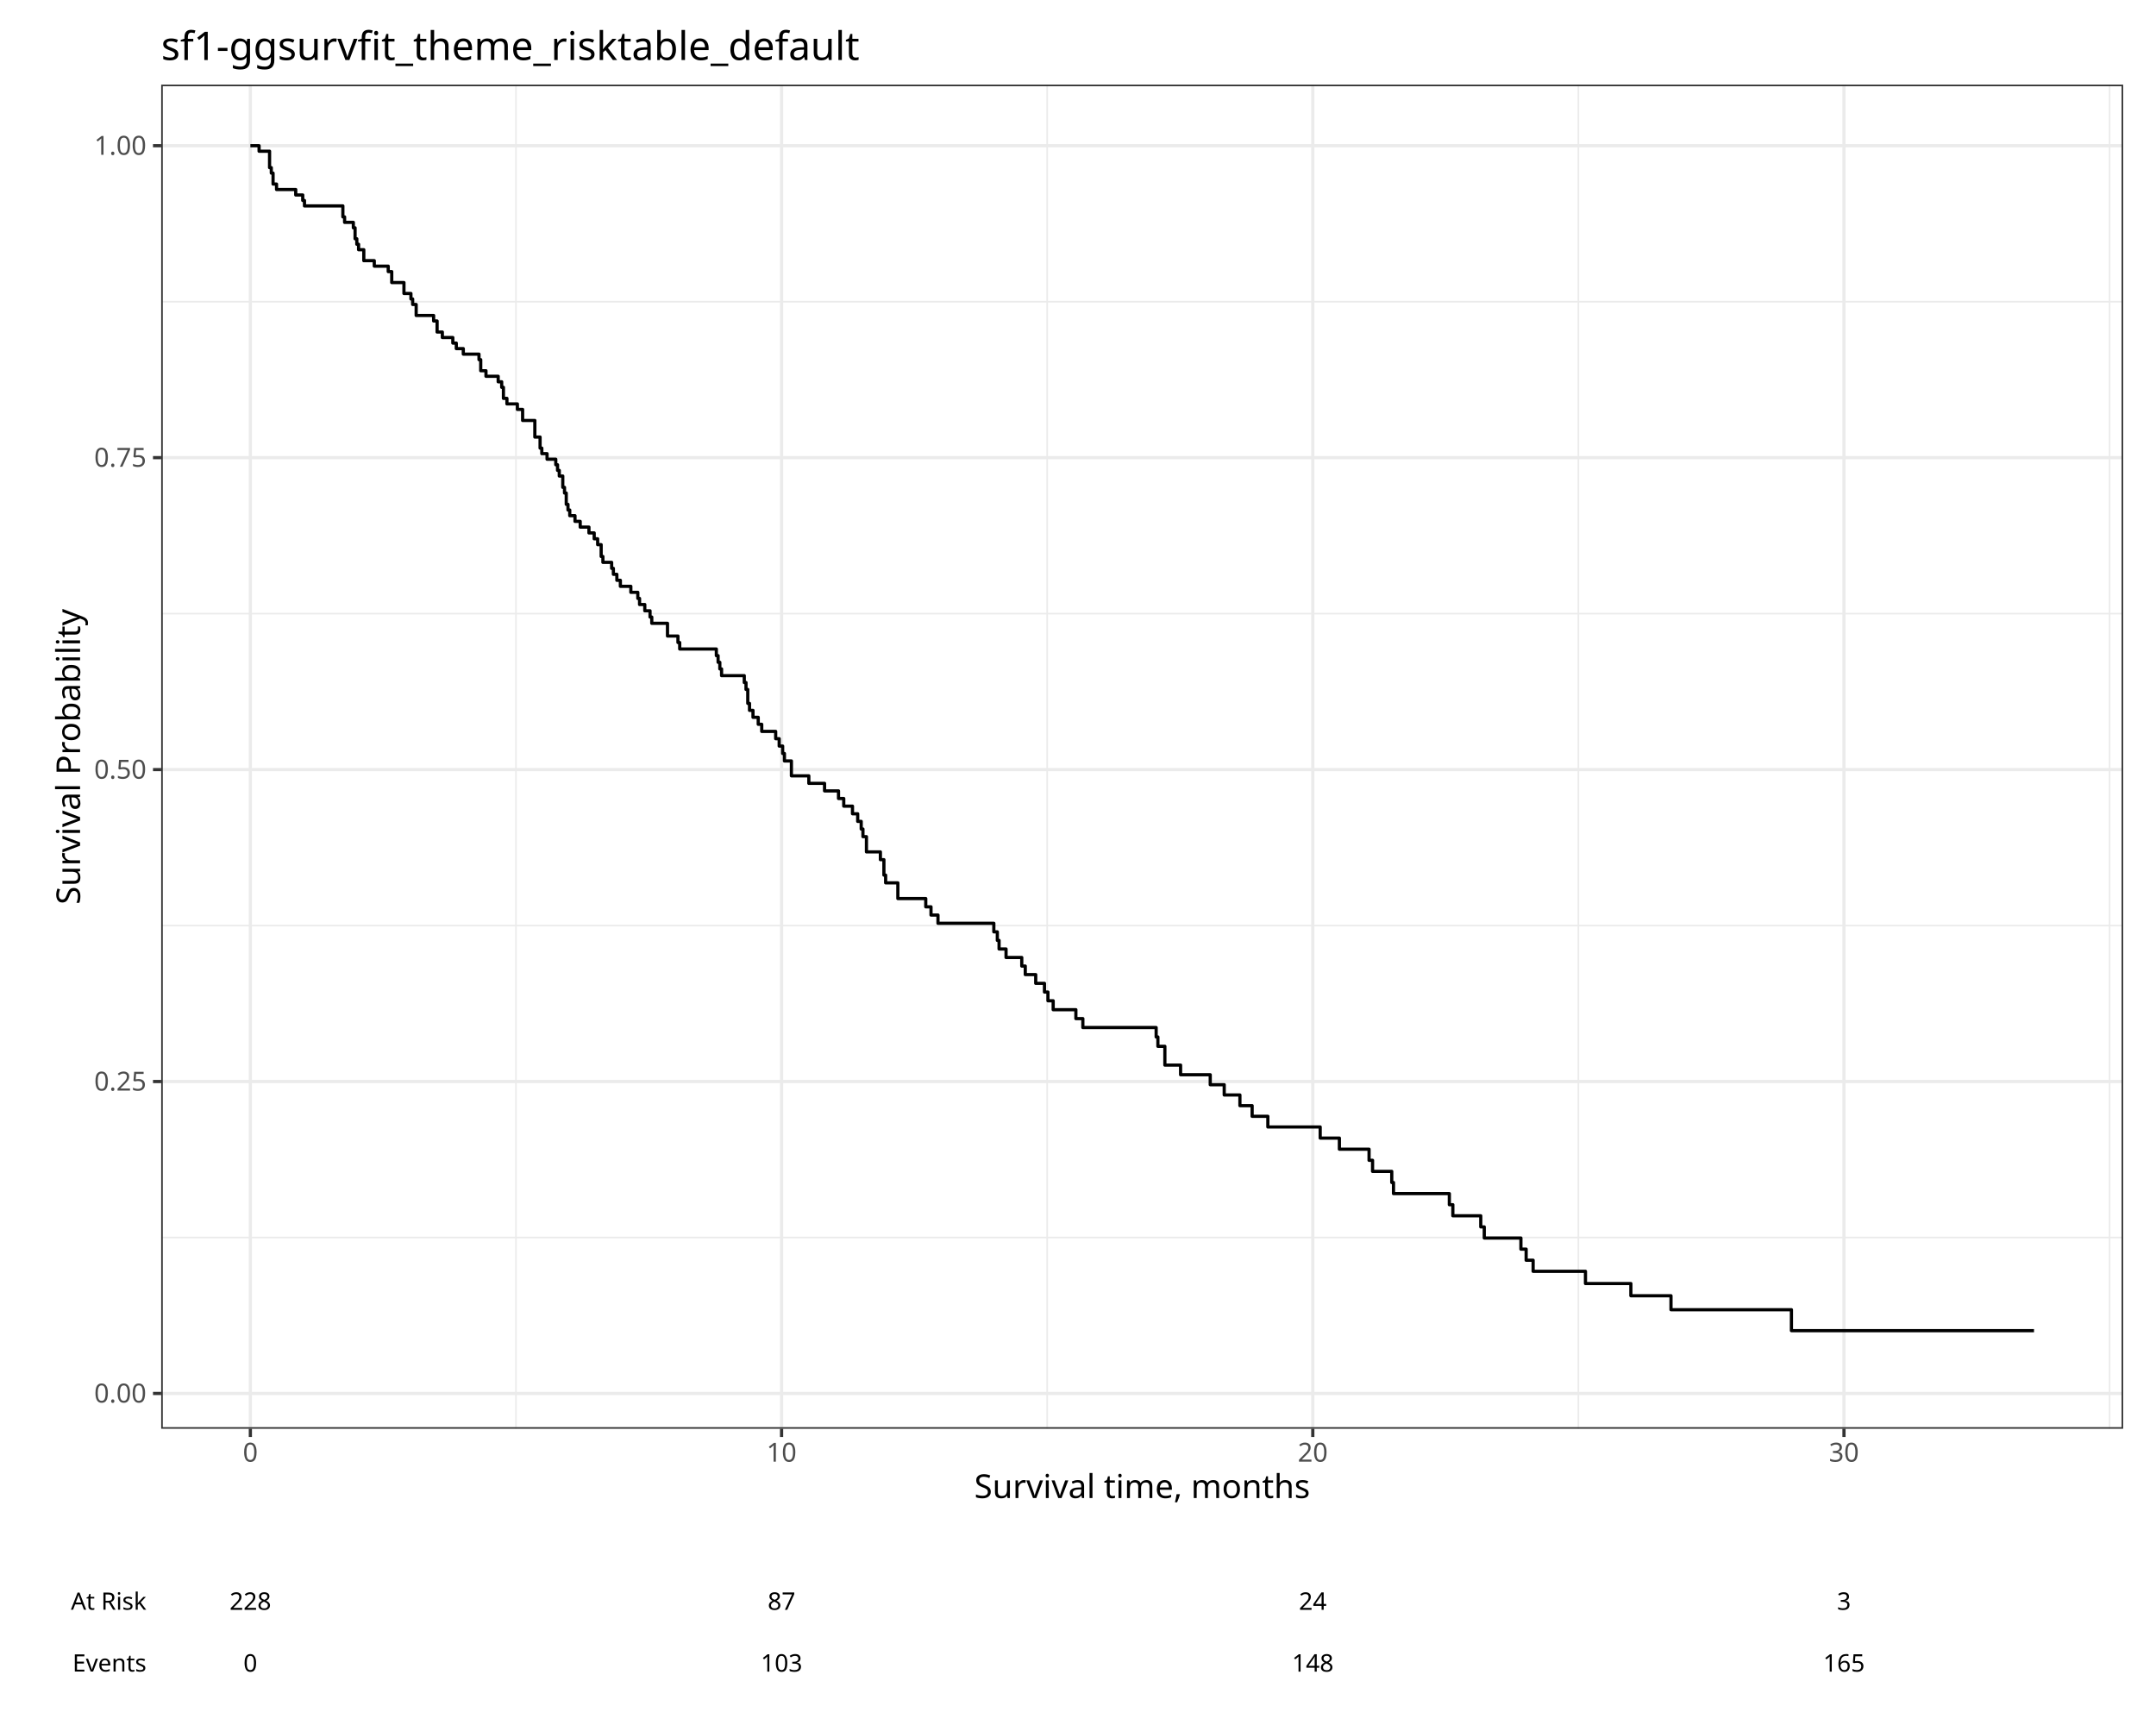
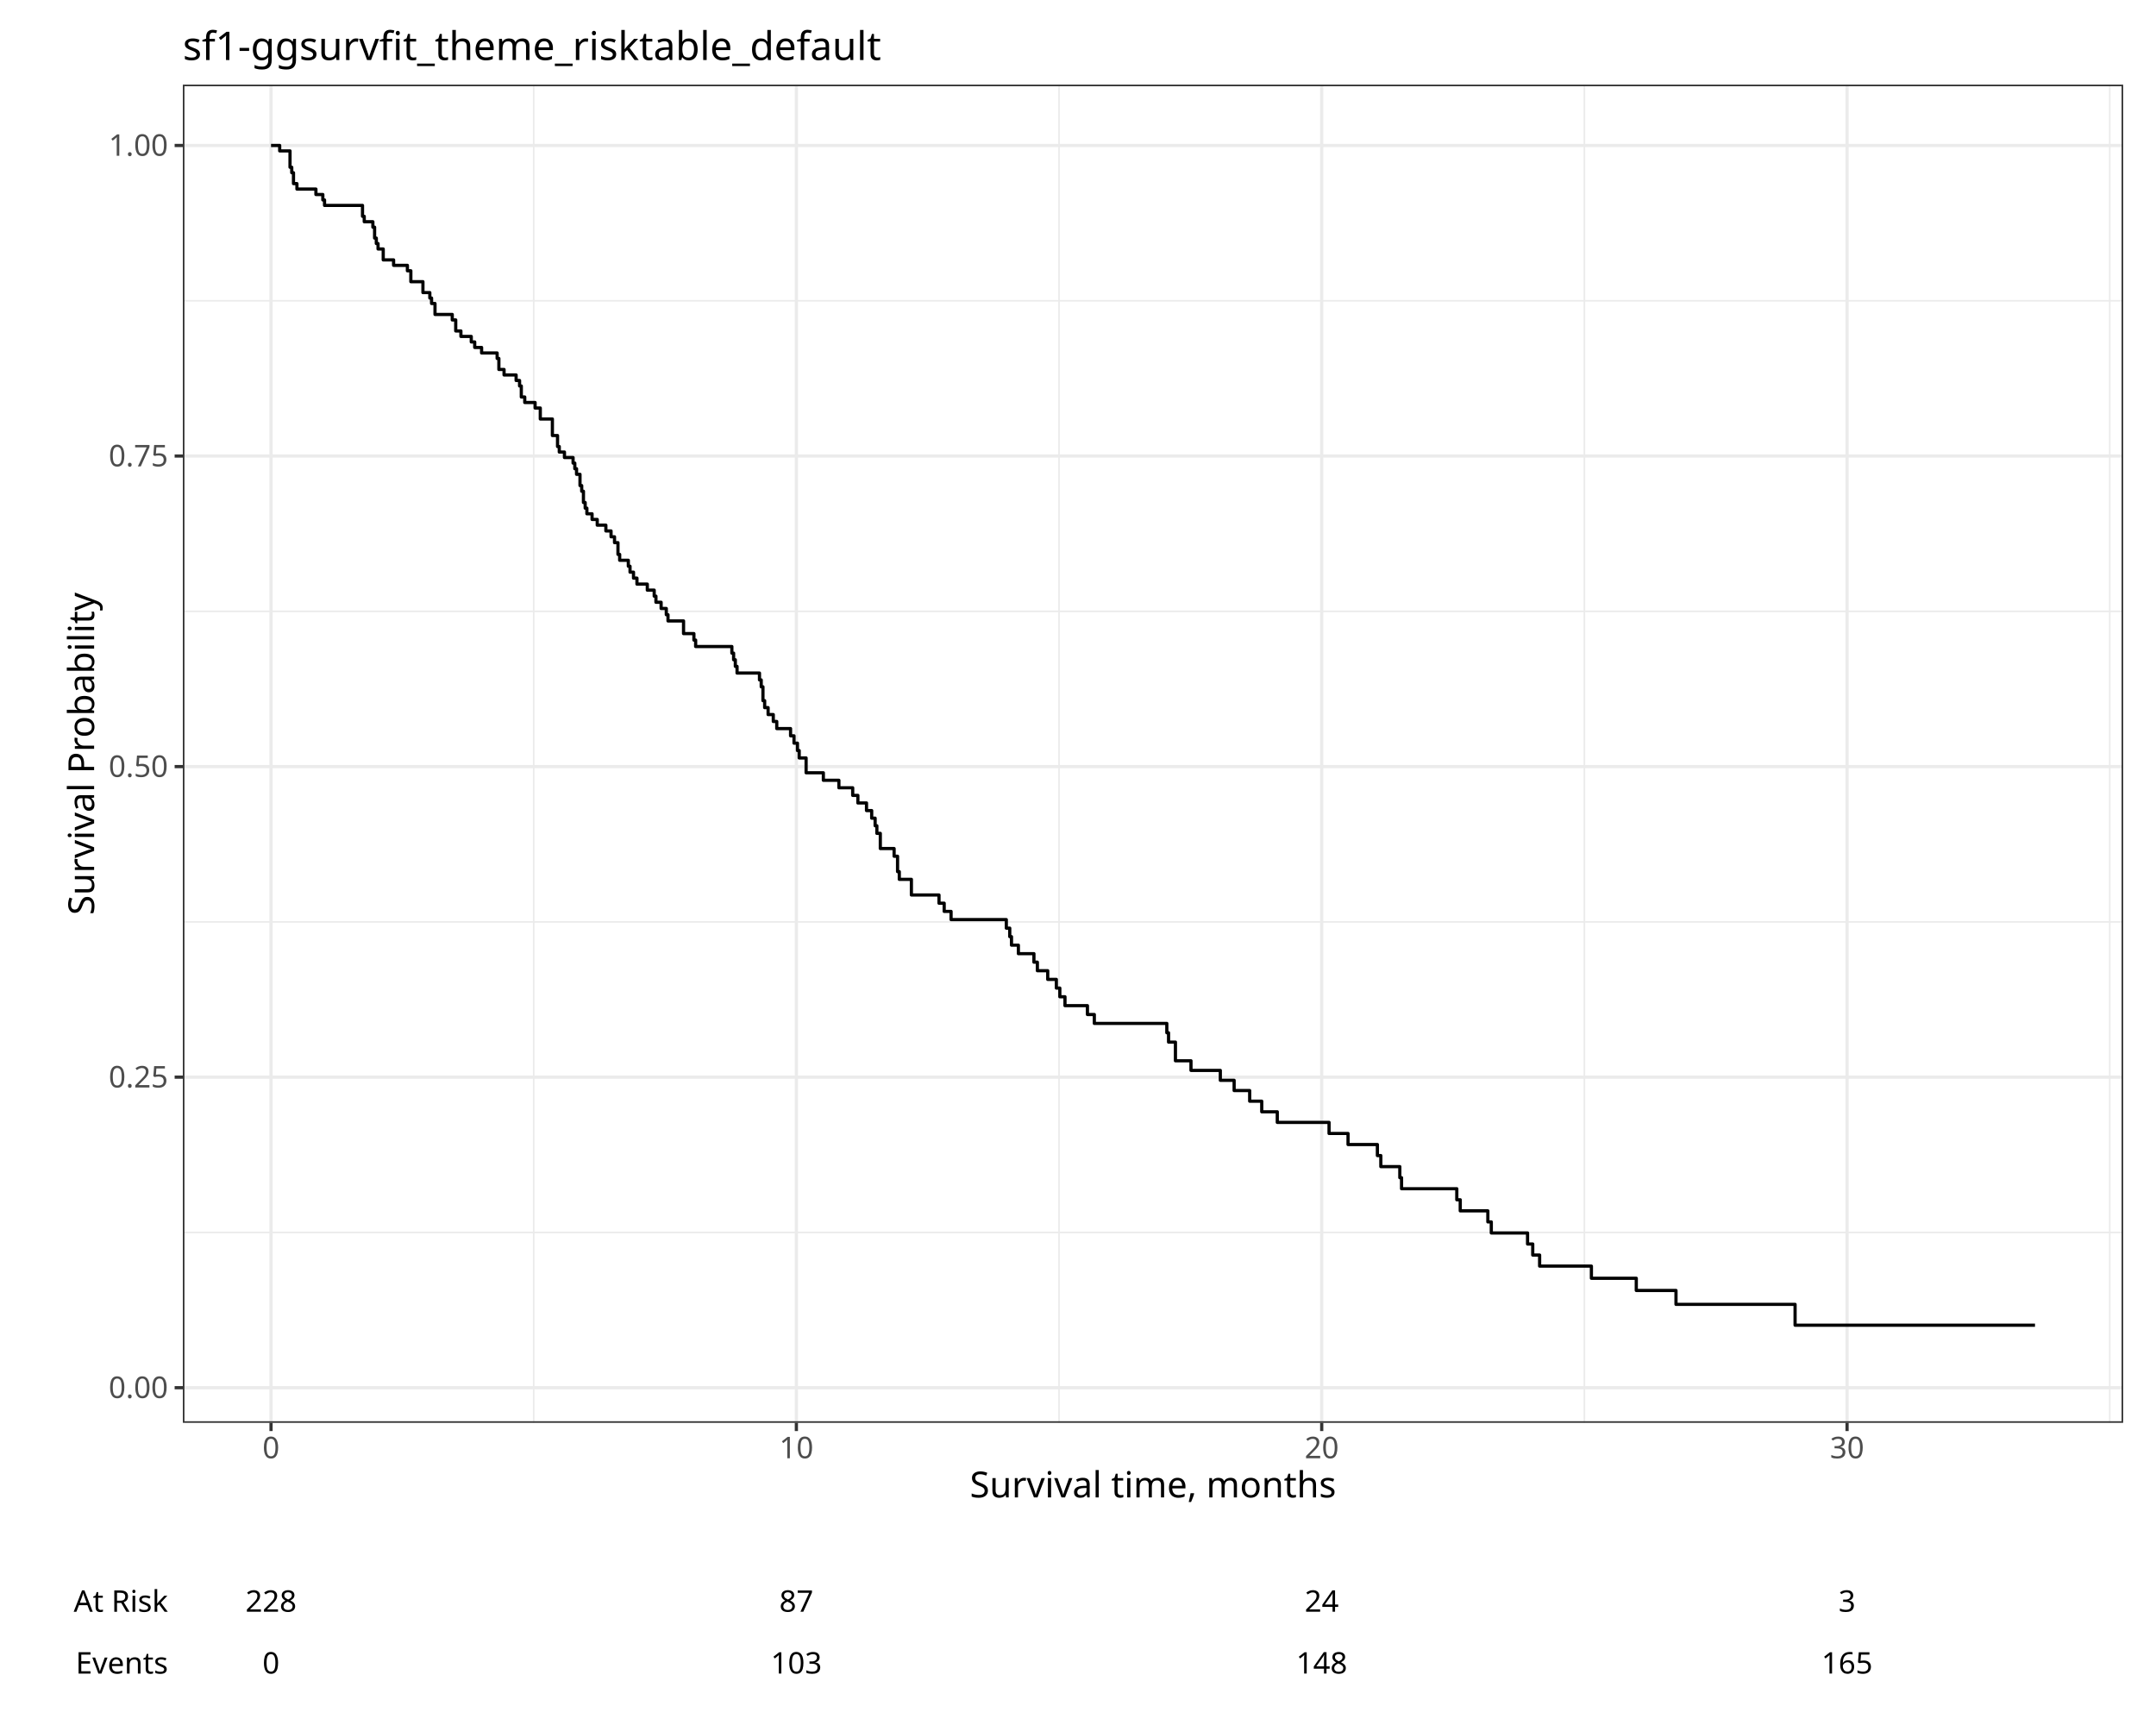
<svg xmlns="http://www.w3.org/2000/svg" class="svglite" data-engine-version="2.0" width="720.00pt" height="576.00pt" viewBox="0 0 720.00 576.00">
  <defs>
    <style type="text/css">
    .svglite line, .svglite polyline, .svglite polygon, .svglite path, .svglite rect, .svglite circle {
      fill: none;
      stroke: #000000;
      stroke-linecap: round;
      stroke-linejoin: round;
      stroke-miterlimit: 10.00;
    }
  </style>
  </defs>
  <rect width="100%" height="100%" style="stroke: none; fill: #FFFFFF;" />
  <defs>
    <clipPath id="cpMC4wMHw3MjAuMDB8MC4wMHw1NzYuMDA=">
      <rect x="0.00" y="0.00" width="720.00" height="576.00" />
    </clipPath>
  </defs>
  <g clip-path="url(#cpMC4wMHw3MjAuMDB8MC4wMHw1NzYuMDA=)">
    <rect x="0.00" y="0.00" width="720.00" height="576.00" style="stroke-width: 1.07; stroke: #FFFFFF; fill: #FFFFFF;" />
  </g>
  <defs>
    <clipPath id="cpNS40OHw3MTQuNTJ8NS40OHw1MDcuOTc=">
      <rect x="5.48" y="5.48" width="709.04" height="502.49" />
    </clipPath>
  </defs>
  <g clip-path="url(#cpNS40OHw3MTQuNTJ8NS40OHw1MDcuOTc=)">
    <rect x="5.48" y="5.48" width="709.04" height="502.49" style="stroke-width: 1.07; stroke: #FFFFFF; fill: #FFFFFF;" />
  </g>
  <g clip-path="url(#cpMC4wMHw3MjAuMDB8MC4wMHw1NzYuMDA=)">
</g>
  <defs>
    <clipPath id="cpNS40OHw3MTQuNTJ8NTA3Ljk3fDU3MC41Mg==">
      <rect x="5.48" y="507.97" width="709.04" height="62.55" />
    </clipPath>
  </defs>
  <g clip-path="url(#cpNS40OHw3MTQuNTJ8NTA3Ljk3fDU3MC41Mg==)">
    <rect x="5.48" y="507.97" width="709.04" height="62.55" style="stroke-width: 1.07; stroke: #FFFFFF; fill: #FFFFFF;" />
  </g>
  <g clip-path="url(#cpMC4wMHw3MjAuMDB8MC4wMHw1NzYuMDA=)">
</g>
  <defs>
    <clipPath id="cpMTAuOTZ8NzA5LjA0fDEwLjk2fDUwMi40OQ==">
      <rect x="10.96" y="10.96" width="698.08" height="491.53" />
    </clipPath>
  </defs>
  <g clip-path="url(#cpMTAuOTZ8NzA5LjA0fDEwLjk2fDUwMi40OQ==)">
</g>
  <g clip-path="url(#cpMC4wMHw3MjAuMDB8MC4wMHw1NzYuMDA=)">
</g>
  <g clip-path="url(#cpNS40OHw3MTQuNTJ8NS40OHw1MDcuOTc=)">
    <rect x="5.48" y="5.48" width="709.04" height="502.49" style="stroke-width: 1.07; stroke: #FFFFFF; fill: #FFFFFF;" />
  </g>
  <defs>
-     <clipPath id="cpNTMuODN8NzA5LjA0fDI4LjI2fDQ3Ny4wOA==">
-       <rect x="53.83" y="28.26" width="655.21" height="448.82" />
-     </clipPath>
-   </defs>
-   <g clip-path="url(#cpNTMuODN8NzA5LjA0fDI4LjI2fDQ3Ny4wOA==)">
-     <rect x="53.83" y="28.26" width="655.21" height="448.82" style="stroke-width: 1.07; stroke: none; fill: #FFFFFF;" />
-     <polyline points="53.83,413.22 709.04,413.22 " style="stroke-width: 0.53; stroke: #EBEBEB; stroke-linecap: butt;" />
-     <polyline points="53.83,309.06 709.04,309.06 " style="stroke-width: 0.53; stroke: #EBEBEB; stroke-linecap: butt;" />
-     <polyline points="53.83,204.90 709.04,204.90 " style="stroke-width: 0.53; stroke: #EBEBEB; stroke-linecap: butt;" />
-     <polyline points="53.83,100.74 709.04,100.74 " style="stroke-width: 0.53; stroke: #EBEBEB; stroke-linecap: butt;" />
-     <polyline points="172.31,477.08 172.31,28.26 " style="stroke-width: 0.53; stroke: #EBEBEB; stroke-linecap: butt;" />
-     <polyline points="349.71,477.08 349.71,28.26 " style="stroke-width: 0.53; stroke: #EBEBEB; stroke-linecap: butt;" />
-     <polyline points="527.10,477.08 527.10,28.26 " style="stroke-width: 0.53; stroke: #EBEBEB; stroke-linecap: butt;" />
-     <polyline points="704.50,477.08 704.50,28.26 " style="stroke-width: 0.53; stroke: #EBEBEB; stroke-linecap: butt;" />
-     <polyline points="53.83,465.30 709.04,465.30 " style="stroke-width: 1.07; stroke: #EBEBEB; stroke-linecap: butt;" />
-     <polyline points="53.83,361.14 709.04,361.14 " style="stroke-width: 1.07; stroke: #EBEBEB; stroke-linecap: butt;" />
-     <polyline points="53.83,256.98 709.04,256.98 " style="stroke-width: 1.07; stroke: #EBEBEB; stroke-linecap: butt;" />
-     <polyline points="53.83,152.82 709.04,152.82 " style="stroke-width: 1.07; stroke: #EBEBEB; stroke-linecap: butt;" />
-     <polyline points="53.83,48.66 709.04,48.66 " style="stroke-width: 1.07; stroke: #EBEBEB; stroke-linecap: butt;" />
-     <polyline points="83.61,477.08 83.61,28.26 " style="stroke-width: 1.07; stroke: #EBEBEB; stroke-linecap: butt;" />
-     <polyline points="261.01,477.08 261.01,28.26 " style="stroke-width: 1.07; stroke: #EBEBEB; stroke-linecap: butt;" />
-     <polyline points="438.41,477.08 438.41,28.26 " style="stroke-width: 1.07; stroke: #EBEBEB; stroke-linecap: butt;" />
-     <polyline points="615.80,477.08 615.80,28.26 " style="stroke-width: 1.07; stroke: #EBEBEB; stroke-linecap: butt;" />
-     <polyline points="83.61,48.66 86.52,48.66 86.52,50.49 90.02,50.49 90.02,55.97 90.60,55.97 90.60,57.80 91.19,57.80 91.19,61.46 92.35,61.46 92.35,63.28 98.76,63.28 98.76,65.11 101.10,65.11 101.10,66.94 101.68,66.94 101.68,68.76 114.50,68.76 114.50,72.42 115.08,72.42 115.08,74.25 118.00,74.25 118.00,76.07 118.58,76.07 118.58,79.73 119.16,79.73 119.16,81.56 119.75,81.56 119.75,83.38 121.49,83.38 121.49,87.04 124.99,87.04 124.99,88.87 129.65,88.87 129.65,90.69 130.82,90.69 130.82,94.35 134.90,94.35 134.90,98.00 137.23,98.00 137.23,99.83 137.81,99.83 137.81,101.67 138.98,101.67 138.98,105.34 144.81,105.34 144.81,107.18 145.97,107.18 145.97,110.87 147.72,110.87 147.72,112.71 151.22,112.71 151.22,114.56 152.38,114.56 152.38,116.41 154.72,116.41 154.72,118.25 159.96,118.25 159.96,120.10 160.54,120.10 160.54,123.79 162.29,123.79 162.29,125.64 166.37,125.64 166.37,127.48 167.54,127.48 167.54,129.33 168.12,129.33 168.12,133.02 169.29,133.02 169.29,134.87 172.78,134.87 172.78,136.71 174.53,136.71 174.53,140.40 178.61,140.40 178.61,145.94 180.36,145.94 180.36,149.63 180.94,149.63 180.94,151.48 182.69,151.48 182.69,153.33 184.44,153.33 184.44,153.33 185.02,153.33 185.02,153.33 185.60,153.33 185.60,155.19 186.19,155.19 186.19,157.07 186.77,157.07 186.77,158.95 187.94,158.95 187.94,162.73 188.52,162.73 188.52,164.63 189.10,164.63 189.10,168.41 189.68,168.41 189.68,170.30 190.27,170.30 190.27,172.19 191.43,172.19 191.43,172.19 192.02,172.19 192.02,174.09 193.18,174.09 193.18,174.09 193.76,174.09 193.76,176.01 194.93,176.01 194.93,176.01 195.51,176.01 195.51,176.01 196.68,176.01 196.68,177.95 197.84,177.95 197.84,177.95 198.43,177.95 198.43,179.91 199.59,179.91 199.59,181.87 200.76,181.87 200.76,185.81 201.34,185.81 201.34,187.78 201.92,187.78 201.92,187.78 204.26,187.78 204.26,189.78 204.84,189.78 204.84,191.77 206.00,191.77 206.00,193.77 206.59,193.77 206.59,193.77 207.17,193.77 207.17,195.78 210.67,195.78 210.67,197.79 212.41,197.79 212.41,197.79 213.00,197.79 213.00,199.82 213.58,199.82 213.58,201.86 214.16,201.86 214.16,201.86 214.75,201.86 214.75,201.86 215.33,201.86 215.33,203.95 217.08,203.95 217.08,206.04 217.66,206.04 217.66,208.13 220.57,208.13 220.57,208.13 221.74,208.13 221.74,208.13 222.91,208.13 222.91,212.38 223.49,212.38 223.49,212.38 225.24,212.38 225.24,212.38 226.40,212.38 226.40,214.54 226.99,214.54 226.99,216.71 230.48,216.71 230.48,216.71 234.56,216.71 234.56,216.71 238.64,216.71 238.64,216.71 239.22,216.71 239.22,218.93 239.81,218.93 239.81,221.15 240.39,221.15 240.39,223.36 240.97,223.36 240.97,225.61 242.14,225.61 242.14,225.61 244.47,225.61 244.47,225.61 246.22,225.61 246.22,225.61 248.55,225.61 248.55,227.91 249.13,227.91 249.13,230.21 249.72,230.21 249.72,234.87 250.30,234.87 250.30,237.20 251.46,237.20 251.46,239.52 253.21,239.52 253.21,241.85 253.80,241.85 253.80,241.85 254.38,241.85 254.38,244.23 256.13,244.23 256.13,244.23 258.46,244.23 258.46,244.23 259.04,244.23 259.04,246.66 260.21,246.66 260.21,249.12 261.37,249.12 261.37,251.60 261.96,251.60 261.96,254.09 264.29,254.09 264.29,259.06 267.20,259.06 267.20,259.06 270.11,259.06 270.11,261.57 275.36,261.57 275.36,264.09 277.11,264.09 277.11,264.09 280.02,264.09 280.02,266.63 281.77,266.63 281.77,269.18 284.69,269.18 284.69,271.73 286.43,271.73 286.43,274.27 287.60,274.27 287.60,276.82 288.18,276.82 288.18,279.37 289.35,279.37 289.35,284.46 291.10,284.46 291.10,284.46 294.01,284.46 294.01,287.05 295.18,287.05 295.18,292.21 295.76,292.21 295.76,294.80 299.84,294.80 299.84,300.04 302.75,300.04 302.75,300.04 306.25,300.04 306.25,300.04 307.42,300.04 307.42,300.04 309.16,300.04 309.16,302.80 310.91,302.80 310.91,305.55 313.24,305.55 313.24,308.30 319.07,308.30 319.07,308.30 324.32,308.30 324.32,308.30 331.89,308.30 331.89,311.16 333.06,311.16 333.06,314.01 333.64,314.01 333.64,316.87 335.97,316.87 335.97,319.72 341.22,319.72 341.22,322.58 342.39,322.58 342.39,325.43 345.88,325.43 345.88,328.35 348.80,328.35 348.80,331.26 349.96,331.26 349.96,334.17 350.54,334.17 350.54,334.17 351.71,334.17 351.71,337.15 359.29,337.15 359.29,340.13 361.62,340.13 361.62,343.11 381.43,343.11 381.43,343.11 386.10,343.11 386.10,346.25 386.68,346.25 386.68,349.38 389.01,349.38 389.01,355.65 391.93,355.65 391.93,355.65 394.26,355.65 394.26,358.87 400.08,358.87 400.08,358.87 404.16,358.87 404.16,362.20 404.75,362.20 404.75,362.20 408.83,362.20 408.83,365.63 409.41,365.63 409.41,365.63 414.07,365.63 414.07,369.19 418.15,369.19 418.15,372.75 423.40,372.75 423.40,376.31 426.31,376.31 426.31,376.31 440.88,376.31 440.88,380.02 447.29,380.02 447.29,383.73 457.20,383.73 457.20,387.44 458.37,387.44 458.37,391.14 464.78,391.14 464.78,394.85 465.36,394.85 465.36,398.56 484.01,398.56 484.01,402.27 485.18,402.27 485.18,405.97 494.50,405.97 494.50,409.68 495.67,409.68 495.67,413.39 507.91,413.39 507.91,417.10 509.66,417.10 509.66,420.81 511.99,420.81 511.99,424.51 514.90,424.51 514.90,424.51 529.47,424.51 529.47,428.59 544.63,428.59 544.63,432.67 553.37,432.67 553.37,432.67 558.03,432.67 558.03,437.33 562.11,437.33 562.11,437.33 573.18,437.33 573.18,437.33 598.25,437.33 598.25,444.32 646.04,444.32 646.04,444.32 672.26,444.32 672.26,444.32 679.26,444.32 679.26,444.32 " style="stroke-width: 1.07; stroke-linecap: butt;" />
-     <rect x="53.83" y="28.26" width="655.21" height="448.82" style="stroke-width: 1.07; stroke: #333333;" />
-   </g>
-   <g clip-path="url(#cpNS40OHw3MTQuNTJ8NS40OHw1MDcuOTc=)">
- </g>
-   <g clip-path="url(#cpMC4wMHw3MjAuMDB8MC4wMHw1NzYuMDA=)">
- </g>
-   <g clip-path="url(#cpNS40OHw3MTQuNTJ8NS40OHw1MDcuOTc=)">
- </g>
-   <g clip-path="url(#cpMC4wMHw3MjAuMDB8MC4wMHw1NzYuMDA=)">
- </g>
-   <g clip-path="url(#cpNS40OHw3MTQuNTJ8NS40OHw1MDcuOTc=)">
- </g>
-   <g clip-path="url(#cpMC4wMHw3MjAuMDB8MC4wMHw1NzYuMDA=)">
- </g>
-   <g clip-path="url(#cpNS40OHw3MTQuNTJ8NS40OHw1MDcuOTc=)">
- </g>
-   <g clip-path="url(#cpMC4wMHw3MjAuMDB8MC4wMHw1NzYuMDA=)">
- </g>
-   <g clip-path="url(#cpNS40OHw3MTQuNTJ8NS40OHw1MDcuOTc=)">
- </g>
-   <g clip-path="url(#cpMC4wMHw3MjAuMDB8MC4wMHw1NzYuMDA=)">
- </g>
-   <g clip-path="url(#cpNS40OHw3MTQuNTJ8NS40OHw1MDcuOTc=)">
- </g>
-   <g clip-path="url(#cpMC4wMHw3MjAuMDB8MC4wMHw1NzYuMDA=)">
-     <text x="48.90" y="468.33" text-anchor="end" style="font-size: 8.80px; fill: #4D4D4D; font-family: sans;" textLength="17.13px" lengthAdjust="spacingAndGlyphs">0.00</text>
-     <text x="48.90" y="364.17" text-anchor="end" style="font-size: 8.80px; fill: #4D4D4D; font-family: sans;" textLength="17.13px" lengthAdjust="spacingAndGlyphs">0.25</text>
-     <text x="48.90" y="260.01" text-anchor="end" style="font-size: 8.80px; fill: #4D4D4D; font-family: sans;" textLength="17.13px" lengthAdjust="spacingAndGlyphs">0.50</text>
-     <text x="48.90" y="155.85" text-anchor="end" style="font-size: 8.80px; fill: #4D4D4D; font-family: sans;" textLength="17.13px" lengthAdjust="spacingAndGlyphs">0.75</text>
-     <text x="48.90" y="51.69" text-anchor="end" style="font-size: 8.80px; fill: #4D4D4D; font-family: sans;" textLength="17.13px" lengthAdjust="spacingAndGlyphs">1.00</text>
-     <polyline points="51.09,465.30 53.83,465.30 " style="stroke-width: 1.07; stroke: #333333; stroke-linecap: butt;" />
-     <polyline points="51.09,361.14 53.83,361.14 " style="stroke-width: 1.07; stroke: #333333; stroke-linecap: butt;" />
-     <polyline points="51.09,256.98 53.83,256.98 " style="stroke-width: 1.07; stroke: #333333; stroke-linecap: butt;" />
-     <polyline points="51.09,152.82 53.83,152.82 " style="stroke-width: 1.07; stroke: #333333; stroke-linecap: butt;" />
-     <polyline points="51.09,48.66 53.83,48.66 " style="stroke-width: 1.07; stroke: #333333; stroke-linecap: butt;" />
-   </g>
-   <g clip-path="url(#cpNS40OHw3MTQuNTJ8NS40OHw1MDcuOTc=)">
- </g>
-   <g clip-path="url(#cpMC4wMHw3MjAuMDB8MC4wMHw1NzYuMDA=)">
- </g>
-   <g clip-path="url(#cpNS40OHw3MTQuNTJ8NS40OHw1MDcuOTc=)">
- </g>
-   <g clip-path="url(#cpMC4wMHw3MjAuMDB8MC4wMHw1NzYuMDA=)">
-     <polyline points="83.61,479.82 83.61,477.08 " style="stroke-width: 1.07; stroke: #333333; stroke-linecap: butt;" />
-     <polyline points="261.01,479.82 261.01,477.08 " style="stroke-width: 1.07; stroke: #333333; stroke-linecap: butt;" />
-     <polyline points="438.41,479.82 438.41,477.08 " style="stroke-width: 1.07; stroke: #333333; stroke-linecap: butt;" />
-     <polyline points="615.80,479.82 615.80,477.08 " style="stroke-width: 1.07; stroke: #333333; stroke-linecap: butt;" />
-     <text x="83.61" y="488.07" text-anchor="middle" style="font-size: 8.80px; fill: #4D4D4D; font-family: sans;" textLength="4.89px" lengthAdjust="spacingAndGlyphs">0</text>
-     <text x="261.01" y="488.07" text-anchor="middle" style="font-size: 8.80px; fill: #4D4D4D; font-family: sans;" textLength="9.79px" lengthAdjust="spacingAndGlyphs">10</text>
-     <text x="438.41" y="488.07" text-anchor="middle" style="font-size: 8.80px; fill: #4D4D4D; font-family: sans;" textLength="9.79px" lengthAdjust="spacingAndGlyphs">20</text>
-     <text x="615.80" y="488.07" text-anchor="middle" style="font-size: 8.80px; fill: #4D4D4D; font-family: sans;" textLength="9.79px" lengthAdjust="spacingAndGlyphs">30</text>
-   </g>
-   <g clip-path="url(#cpNS40OHw3MTQuNTJ8NS40OHw1MDcuOTc=)">
- </g>
-   <g clip-path="url(#cpMC4wMHw3MjAuMDB8MC4wMHw1NzYuMDA=)">
- </g>
-   <g clip-path="url(#cpNS40OHw3MTQuNTJ8NS40OHw1MDcuOTc=)">
- </g>
-   <g clip-path="url(#cpMC4wMHw3MjAuMDB8MC4wMHw1NzYuMDA=)">
-     <text x="381.43" y="500.21" text-anchor="middle" style="font-size: 11.00px; font-family: sans;" textLength="105.16px" lengthAdjust="spacingAndGlyphs">Survival time, months</text>
-   </g>
-   <g clip-path="url(#cpNS40OHw3MTQuNTJ8NS40OHw1MDcuOTc=)">
- </g>
-   <g clip-path="url(#cpMC4wMHw3MjAuMDB8MC4wMHw1NzYuMDA=)">
-     <text transform="translate(26.74,252.67) rotate(-90)" text-anchor="middle" style="font-size: 11.00px; font-family: sans;" textLength="93.55px" lengthAdjust="spacingAndGlyphs">Survival Probability</text>
-   </g>
-   <g clip-path="url(#cpNS40OHw3MTQuNTJ8NS40OHw1MDcuOTc=)">
- </g>
-   <g clip-path="url(#cpMC4wMHw3MjAuMDB8MC4wMHw1NzYuMDA=)">
- </g>
-   <g clip-path="url(#cpNS40OHw3MTQuNTJ8NS40OHw1MDcuOTc=)">
- </g>
-   <g clip-path="url(#cpMC4wMHw3MjAuMDB8MC4wMHw1NzYuMDA=)">
- </g>
-   <g clip-path="url(#cpNS40OHw3MTQuNTJ8NS40OHw1MDcuOTc=)">
- </g>
-   <g clip-path="url(#cpMC4wMHw3MjAuMDB8MC4wMHw1NzYuMDA=)">
-     <text x="53.83" y="20.04" style="font-size: 13.20px; font-family: sans;" textLength="219.42px" lengthAdjust="spacingAndGlyphs">sf1-ggsurvfit_theme_risktable_default</text>
+     <clipPath id="cpNjEuMDZ8NzA5LjA0fDI4LjI2fDQ3NS4xMQ==">
+       <rect x="61.06" y="28.26" width="647.98" height="446.85" />
+     </clipPath>
+   </defs>
+   <g clip-path="url(#cpNjEuMDZ8NzA5LjA0fDI4LjI2fDQ3NS4xMQ==)">
+     <rect x="61.06" y="28.26" width="647.98" height="446.85" style="stroke-width: 1.07; stroke: none; fill: #FFFFFF;" />
+     <polyline points="61.06,411.53 709.04,411.53 " style="stroke-width: 0.53; stroke: #EBEBEB; stroke-linecap: butt;" />
+     <polyline points="61.06,307.83 709.04,307.83 " style="stroke-width: 0.53; stroke: #EBEBEB; stroke-linecap: butt;" />
+     <polyline points="61.06,204.13 709.04,204.13 " style="stroke-width: 0.53; stroke: #EBEBEB; stroke-linecap: butt;" />
+     <polyline points="61.06,100.43 709.04,100.43 " style="stroke-width: 0.53; stroke: #EBEBEB; stroke-linecap: butt;" />
+     <polyline points="178.23,475.11 178.23,28.26 " style="stroke-width: 0.53; stroke: #EBEBEB; stroke-linecap: butt;" />
+     <polyline points="353.67,475.11 353.67,28.26 " style="stroke-width: 0.53; stroke: #EBEBEB; stroke-linecap: butt;" />
+     <polyline points="529.11,475.11 529.11,28.26 " style="stroke-width: 0.53; stroke: #EBEBEB; stroke-linecap: butt;" />
+     <polyline points="704.55,475.11 704.55,28.26 " style="stroke-width: 0.53; stroke: #EBEBEB; stroke-linecap: butt;" />
+     <polyline points="61.06,463.38 709.04,463.38 " style="stroke-width: 1.07; stroke: #EBEBEB; stroke-linecap: butt;" />
+     <polyline points="61.06,359.68 709.04,359.68 " style="stroke-width: 1.07; stroke: #EBEBEB; stroke-linecap: butt;" />
+     <polyline points="61.06,255.98 709.04,255.98 " style="stroke-width: 1.07; stroke: #EBEBEB; stroke-linecap: butt;" />
+     <polyline points="61.06,152.28 709.04,152.28 " style="stroke-width: 1.07; stroke: #EBEBEB; stroke-linecap: butt;" />
+     <polyline points="61.06,48.57 709.04,48.57 " style="stroke-width: 1.07; stroke: #EBEBEB; stroke-linecap: butt;" />
+     <polyline points="90.51,475.11 90.51,28.26 " style="stroke-width: 1.07; stroke: #EBEBEB; stroke-linecap: butt;" />
+     <polyline points="265.95,475.11 265.95,28.26 " style="stroke-width: 1.07; stroke: #EBEBEB; stroke-linecap: butt;" />
+     <polyline points="441.39,475.11 441.39,28.26 " style="stroke-width: 1.07; stroke: #EBEBEB; stroke-linecap: butt;" />
+     <polyline points="616.83,475.11 616.83,28.26 " style="stroke-width: 1.07; stroke: #EBEBEB; stroke-linecap: butt;" />
+     <polyline points="90.51,48.57 93.40,48.57 93.40,50.39 96.85,50.39 96.85,55.85 97.43,55.85 97.43,57.67 98.01,57.67 98.01,61.31 99.16,61.31 99.16,63.13 105.50,63.13 105.50,64.95 107.81,64.95 107.81,66.77 108.38,66.77 108.38,68.59 121.06,68.59 121.06,72.23 121.64,72.23 121.64,74.04 124.52,74.04 124.52,75.86 125.10,75.86 125.10,79.50 125.67,79.50 125.67,81.32 126.25,81.32 126.25,83.14 127.98,83.14 127.98,86.78 131.44,86.78 131.44,88.60 136.05,88.60 136.05,90.42 137.20,90.42 137.20,94.06 141.24,94.06 141.24,97.70 143.54,97.70 143.54,99.52 144.12,99.52 144.12,101.34 145.27,101.34 145.27,105.00 151.03,105.00 151.03,106.83 152.19,106.83 152.19,110.51 153.92,110.51 153.92,112.34 157.38,112.34 157.38,114.18 158.53,114.18 158.53,116.02 160.83,116.02 160.83,117.86 166.02,117.86 166.02,119.69 166.60,119.69 166.60,123.37 168.33,123.37 168.33,125.21 172.36,125.21 172.36,127.05 173.51,127.05 173.51,128.88 174.09,128.88 174.09,132.56 175.24,132.56 175.24,134.40 178.70,134.40 178.70,136.24 180.43,136.24 180.43,139.91 184.47,139.91 184.47,145.43 186.19,145.43 186.19,149.10 186.77,149.10 186.77,150.94 188.50,150.94 188.50,152.78 190.23,152.78 190.23,152.78 190.81,152.78 190.81,152.78 191.38,152.78 191.38,154.64 191.96,154.64 191.96,156.51 192.54,156.51 192.54,158.38 193.69,158.38 193.69,162.14 194.26,162.14 194.26,164.03 194.84,164.03 194.84,167.79 195.42,167.79 195.42,169.68 195.99,169.68 195.99,171.56 197.15,171.56 197.15,171.56 197.72,171.56 197.72,173.45 198.88,173.45 198.88,173.45 199.45,173.45 199.45,175.36 200.60,175.36 200.60,175.36 201.18,175.36 201.18,175.36 202.33,175.36 202.33,177.29 203.49,177.29 203.49,177.29 204.06,177.29 204.06,179.24 205.22,179.24 205.22,181.20 206.37,181.20 206.37,185.12 206.94,185.12 206.94,187.08 207.52,187.08 207.52,187.08 209.83,187.08 209.83,189.07 210.40,189.07 210.40,191.05 211.56,191.05 211.56,193.04 212.13,193.04 212.13,193.04 212.71,193.04 212.71,195.04 216.17,195.04 216.17,197.05 217.90,197.05 217.90,197.05 218.47,197.05 218.47,199.06 219.05,199.06 219.05,201.10 219.63,201.10 219.63,201.10 220.20,201.10 220.20,201.10 220.78,201.10 220.78,203.18 222.51,203.18 222.51,205.26 223.08,205.26 223.08,207.34 225.97,207.34 225.97,207.34 227.12,207.34 227.12,207.34 228.27,207.34 228.27,211.57 228.85,211.57 228.85,211.57 230.58,211.57 230.58,211.57 231.73,211.57 231.73,213.73 232.31,213.73 232.31,215.88 235.76,215.88 235.76,215.88 239.80,215.88 239.80,215.88 243.83,215.88 243.83,215.88 244.41,215.88 244.41,218.09 244.99,218.09 244.99,220.30 245.56,220.30 245.56,222.51 246.14,222.51 246.14,224.74 247.29,224.74 247.29,224.74 249.60,224.74 249.60,224.74 251.33,224.74 251.33,224.74 253.63,224.74 253.63,227.03 254.21,227.03 254.21,229.33 254.79,229.33 254.79,233.96 255.36,233.96 255.36,236.28 256.51,236.28 256.51,238.60 258.24,238.60 258.24,240.91 258.82,240.91 258.82,240.91 259.40,240.91 259.40,243.28 261.13,243.28 261.13,243.28 263.43,243.28 263.43,243.28 264.01,243.28 264.01,245.70 265.16,245.70 265.16,248.15 266.31,248.15 266.31,250.62 266.89,250.62 266.89,253.09 269.20,253.09 269.20,258.04 272.08,258.04 272.08,258.04 274.96,258.04 274.96,260.55 280.15,260.55 280.15,263.05 281.88,263.05 281.88,263.05 284.76,263.05 284.76,265.59 286.49,265.59 286.49,268.12 289.37,268.12 289.37,270.66 291.10,270.66 291.10,273.19 292.25,273.19 292.25,275.73 292.83,275.73 292.83,278.27 293.98,278.27 293.98,283.34 295.71,283.34 295.71,283.34 298.59,283.34 298.59,285.91 299.74,285.91 299.74,291.05 300.32,291.05 300.32,293.62 304.36,293.62 304.36,298.85 307.24,298.85 307.24,298.85 310.70,298.85 310.70,298.85 311.85,298.85 311.85,298.85 313.58,298.85 313.58,301.59 315.31,301.59 315.31,304.33 317.61,304.33 317.61,307.07 323.38,307.07 323.38,307.07 328.56,307.07 328.56,307.07 336.06,307.07 336.06,309.92 337.21,309.92 337.21,312.76 337.79,312.76 337.79,315.60 340.09,315.60 340.09,318.44 345.28,318.44 345.28,321.28 346.43,321.28 346.43,324.13 349.89,324.13 349.89,327.03 352.77,327.03 352.77,329.93 353.93,329.93 353.93,332.83 354.50,332.83 354.50,332.83 355.65,332.83 355.65,335.80 363.15,335.80 363.15,338.76 365.45,338.76 365.45,341.73 385.05,341.73 385.05,341.73 389.66,341.73 389.66,344.85 390.24,344.85 390.24,347.97 392.54,347.97 392.54,354.21 395.43,354.21 395.43,354.21 397.73,354.21 397.73,357.42 403.50,357.42 403.50,357.42 407.53,357.42 407.53,360.73 408.11,360.73 408.11,360.73 412.14,360.73 412.14,364.15 412.72,364.15 412.72,364.15 417.33,364.15 417.33,367.70 421.36,367.70 421.36,371.24 426.55,371.24 426.55,374.78 429.43,374.78 429.43,374.78 443.84,374.78 443.84,378.48 450.18,378.48 450.18,382.17 459.98,382.17 459.98,385.86 461.13,385.86 461.13,389.55 467.47,389.55 467.47,393.24 468.05,393.24 468.05,396.93 486.50,396.93 486.50,400.62 487.65,400.62 487.65,404.32 496.87,404.32 496.87,408.01 498.02,408.01 498.02,411.70 510.13,411.70 510.13,415.39 511.86,415.39 511.86,419.08 514.16,419.08 514.16,422.77 517.04,422.77 517.04,422.77 531.45,422.77 531.45,426.83 546.44,426.83 546.44,430.90 555.09,430.90 555.09,430.90 559.70,430.90 559.70,435.54 563.73,435.54 563.73,435.54 574.68,435.54 574.68,435.54 599.47,435.54 599.47,442.50 646.73,442.50 646.73,442.50 672.67,442.50 672.67,442.50 679.59,442.50 679.59,442.50 " style="stroke-width: 1.07; stroke-linecap: butt;" />
+     <rect x="61.06" y="28.26" width="647.98" height="446.85" style="stroke-width: 1.07; stroke: #333333;" />
+   </g>
+   <g clip-path="url(#cpNS40OHw3MTQuNTJ8NS40OHw1MDcuOTc=)">
+ </g>
+   <g clip-path="url(#cpMC4wMHw3MjAuMDB8MC4wMHw1NzYuMDA=)">
+ </g>
+   <g clip-path="url(#cpNS40OHw3MTQuNTJ8NS40OHw1MDcuOTc=)">
+ </g>
+   <g clip-path="url(#cpMC4wMHw3MjAuMDB8MC4wMHw1NzYuMDA=)">
+ </g>
+   <g clip-path="url(#cpNS40OHw3MTQuNTJ8NS40OHw1MDcuOTc=)">
+ </g>
+   <g clip-path="url(#cpMC4wMHw3MjAuMDB8MC4wMHw1NzYuMDA=)">
+ </g>
+   <g clip-path="url(#cpNS40OHw3MTQuNTJ8NS40OHw1MDcuOTc=)">
+ </g>
+   <g clip-path="url(#cpMC4wMHw3MjAuMDB8MC4wMHw1NzYuMDA=)">
+ </g>
+   <g clip-path="url(#cpNS40OHw3MTQuNTJ8NS40OHw1MDcuOTc=)">
+ </g>
+   <g clip-path="url(#cpMC4wMHw3MjAuMDB8MC4wMHw1NzYuMDA=)">
+ </g>
+   <g clip-path="url(#cpNS40OHw3MTQuNTJ8NS40OHw1MDcuOTc=)">
+ </g>
+   <g clip-path="url(#cpMC4wMHw3MjAuMDB8MC4wMHw1NzYuMDA=)">
+     <text x="56.13" y="466.82" text-anchor="end" style="font-size: 10.00px; fill: #4D4D4D; font-family: sans;" textLength="19.46px" lengthAdjust="spacingAndGlyphs">0.00</text>
+     <text x="56.13" y="363.12" text-anchor="end" style="font-size: 10.00px; fill: #4D4D4D; font-family: sans;" textLength="19.46px" lengthAdjust="spacingAndGlyphs">0.25</text>
+     <text x="56.13" y="259.42" text-anchor="end" style="font-size: 10.00px; fill: #4D4D4D; font-family: sans;" textLength="19.46px" lengthAdjust="spacingAndGlyphs">0.50</text>
+     <text x="56.13" y="155.72" text-anchor="end" style="font-size: 10.00px; fill: #4D4D4D; font-family: sans;" textLength="19.46px" lengthAdjust="spacingAndGlyphs">0.75</text>
+     <text x="56.13" y="52.02" text-anchor="end" style="font-size: 10.00px; fill: #4D4D4D; font-family: sans;" textLength="19.46px" lengthAdjust="spacingAndGlyphs">1.00</text>
+     <polyline points="58.32,463.38 61.06,463.38 " style="stroke-width: 1.07; stroke: #333333; stroke-linecap: butt;" />
+     <polyline points="58.32,359.68 61.06,359.68 " style="stroke-width: 1.07; stroke: #333333; stroke-linecap: butt;" />
+     <polyline points="58.32,255.98 61.06,255.98 " style="stroke-width: 1.07; stroke: #333333; stroke-linecap: butt;" />
+     <polyline points="58.32,152.28 61.06,152.28 " style="stroke-width: 1.07; stroke: #333333; stroke-linecap: butt;" />
+     <polyline points="58.32,48.57 61.06,48.57 " style="stroke-width: 1.07; stroke: #333333; stroke-linecap: butt;" />
+   </g>
+   <g clip-path="url(#cpNS40OHw3MTQuNTJ8NS40OHw1MDcuOTc=)">
+ </g>
+   <g clip-path="url(#cpMC4wMHw3MjAuMDB8MC4wMHw1NzYuMDA=)">
+ </g>
+   <g clip-path="url(#cpNS40OHw3MTQuNTJ8NS40OHw1MDcuOTc=)">
+ </g>
+   <g clip-path="url(#cpMC4wMHw3MjAuMDB8MC4wMHw1NzYuMDA=)">
+     <polyline points="90.51,477.85 90.51,475.11 " style="stroke-width: 1.07; stroke: #333333; stroke-linecap: butt;" />
+     <polyline points="265.95,477.85 265.95,475.11 " style="stroke-width: 1.07; stroke: #333333; stroke-linecap: butt;" />
+     <polyline points="441.39,477.85 441.39,475.11 " style="stroke-width: 1.07; stroke: #333333; stroke-linecap: butt;" />
+     <polyline points="616.83,477.85 616.83,475.11 " style="stroke-width: 1.07; stroke: #333333; stroke-linecap: butt;" />
+     <text x="90.51" y="486.93" text-anchor="middle" style="font-size: 10.00px; fill: #4D4D4D; font-family: sans;" textLength="5.56px" lengthAdjust="spacingAndGlyphs">0</text>
+     <text x="265.95" y="486.93" text-anchor="middle" style="font-size: 10.00px; fill: #4D4D4D; font-family: sans;" textLength="11.12px" lengthAdjust="spacingAndGlyphs">10</text>
+     <text x="441.39" y="486.93" text-anchor="middle" style="font-size: 10.00px; fill: #4D4D4D; font-family: sans;" textLength="11.12px" lengthAdjust="spacingAndGlyphs">20</text>
+     <text x="616.83" y="486.93" text-anchor="middle" style="font-size: 10.00px; fill: #4D4D4D; font-family: sans;" textLength="11.12px" lengthAdjust="spacingAndGlyphs">30</text>
+   </g>
+   <g clip-path="url(#cpNS40OHw3MTQuNTJ8NS40OHw1MDcuOTc=)">
+ </g>
+   <g clip-path="url(#cpMC4wMHw3MjAuMDB8MC4wMHw1NzYuMDA=)">
+ </g>
+   <g clip-path="url(#cpNS40OHw3MTQuNTJ8NS40OHw1MDcuOTc=)">
+ </g>
+   <g clip-path="url(#cpMC4wMHw3MjAuMDB8MC4wMHw1NzYuMDA=)">
+     <text x="385.05" y="500.00" text-anchor="middle" style="font-size: 12.00px; font-family: sans;" textLength="114.72px" lengthAdjust="spacingAndGlyphs">Survival time, months</text>
+   </g>
+   <g clip-path="url(#cpNS40OHw3MTQuNTJ8NS40OHw1MDcuOTc=)">
+ </g>
+   <g clip-path="url(#cpMC4wMHw3MjAuMDB8MC4wMHw1NzYuMDA=)">
+     <text transform="translate(31.43,251.69) rotate(-90)" text-anchor="middle" style="font-size: 12.00px; font-family: sans;" textLength="102.05px" lengthAdjust="spacingAndGlyphs">Survival Probability</text>
+   </g>
+   <g clip-path="url(#cpNS40OHw3MTQuNTJ8NS40OHw1MDcuOTc=)">
+ </g>
+   <g clip-path="url(#cpMC4wMHw3MjAuMDB8MC4wMHw1NzYuMDA=)">
+ </g>
+   <g clip-path="url(#cpNS40OHw3MTQuNTJ8NS40OHw1MDcuOTc=)">
+ </g>
+   <g clip-path="url(#cpMC4wMHw3MjAuMDB8MC4wMHw1NzYuMDA=)">
+ </g>
+   <g clip-path="url(#cpNS40OHw3MTQuNTJ8NS40OHw1MDcuOTc=)">
+ </g>
+   <g clip-path="url(#cpMC4wMHw3MjAuMDB8MC4wMHw1NzYuMDA=)">
+     <text x="61.06" y="20.04" style="font-size: 13.20px; font-family: sans;" textLength="219.42px" lengthAdjust="spacingAndGlyphs">sf1-ggsurvfit_theme_risktable_default</text>
  </g>
  <g clip-path="url(#cpNS40OHw3MTQuNTJ8NS40OHw1MDcuOTc=)">
</g>
  <g clip-path="url(#cpMC4wMHw3MjAuMDB8MC4wMHw1NzYuMDA=)">
</g>
  <g clip-path="url(#cpNS40OHw3MTQuNTJ8NS40OHw1MDcuOTc=)">
</g>
  <g clip-path="url(#cpMC4wMHw3MjAuMDB8MC4wMHw1NzYuMDA=)">
</g>
  <g clip-path="url(#cpNS40OHw3MTQuNTJ8NS40OHw1MDcuOTc=)">
</g>
  <g clip-path="url(#cpMC4wMHw3MjAuMDB8MC4wMHw1NzYuMDA=)">
</g>
  <defs>
    <clipPath id="cpMTAuOTZ8NzA5LjA0fDEwLjk2fDEwLjk2">
      <rect x="10.96" y="10.96" width="698.08" height="0.00" />
    </clipPath>
  </defs>
  <g clip-path="url(#cpMTAuOTZ8NzA5LjA0fDEwLjk2fDEwLjk2)">
</g>
  <g clip-path="url(#cpMC4wMHw3MjAuMDB8MC4wMHw1NzYuMDA=)">
</g>
  <g clip-path="url(#cpMTAuOTZ8NzA5LjA0fDEwLjk2fDEwLjk2)">
</g>
  <g clip-path="url(#cpMC4wMHw3MjAuMDB8MC4wMHw1NzYuMDA=)">
</g>
  <defs>
    <clipPath id="cpMTAuOTZ8NzA5LjA0fDUwMi40OXw1MDIuNDk=">
      <rect x="10.96" y="502.49" width="698.08" height="0.00" />
    </clipPath>
  </defs>
  <g clip-path="url(#cpMTAuOTZ8NzA5LjA0fDUwMi40OXw1MDIuNDk=)">
</g>
  <g clip-path="url(#cpMC4wMHw3MjAuMDB8MC4wMHw1NzYuMDA=)">
</g>
  <defs>
    <clipPath id="cpMTAuOTZ8NzA5LjA0fDUxMy40NXw1NjUuMDQ=">
      <rect x="10.96" y="513.45" width="698.08" height="51.59" />
    </clipPath>
  </defs>
  <g clip-path="url(#cpMTAuOTZ8NzA5LjA0fDUxMy40NXw1NjUuMDQ=)">
</g>
  <g clip-path="url(#cpMC4wMHw3MjAuMDB8MC4wMHw1NzYuMDA=)">
</g>
  <g clip-path="url(#cpNS40OHw3MTQuNTJ8NTA3Ljk3fDU3MC41Mg==)">
    <rect x="5.48" y="507.97" width="709.04" height="62.55" style="stroke-width: 1.07; stroke: #FFFFFF; fill: #FFFFFF;" />
  </g>
  <defs>
-     <clipPath id="cpNTMuODN8NzA5LjA0fDUyMi4zN3w1NjcuNzg=">
-       <rect x="53.83" y="522.37" width="655.21" height="45.41" />
-     </clipPath>
-   </defs>
-   <g clip-path="url(#cpNTMuODN8NzA5LjA0fDUyMi4zN3w1NjcuNzg=)">
-     <rect x="53.83" y="522.37" width="655.21" height="45.41" style="stroke-width: 1.07; stroke: none; fill: #FFFFFF;" />
-     <text x="83.61" y="558.19" text-anchor="middle" style="font-size: 8.11px; font-family: sans;" textLength="4.51px" lengthAdjust="spacingAndGlyphs">0</text>
-     <text x="83.61" y="537.55" text-anchor="middle" style="font-size: 8.11px; font-family: sans;" textLength="13.53px" lengthAdjust="spacingAndGlyphs">228</text>
-     <text x="261.01" y="558.19" text-anchor="middle" style="font-size: 8.11px; font-family: sans;" textLength="13.53px" lengthAdjust="spacingAndGlyphs">103</text>
-     <text x="261.01" y="537.55" text-anchor="middle" style="font-size: 8.11px; font-family: sans;" textLength="9.02px" lengthAdjust="spacingAndGlyphs">87</text>
-     <text x="438.41" y="558.19" text-anchor="middle" style="font-size: 8.11px; font-family: sans;" textLength="13.53px" lengthAdjust="spacingAndGlyphs">148</text>
-     <text x="438.41" y="537.55" text-anchor="middle" style="font-size: 8.11px; font-family: sans;" textLength="9.02px" lengthAdjust="spacingAndGlyphs">24</text>
-     <text x="615.80" y="558.19" text-anchor="middle" style="font-size: 8.11px; font-family: sans;" textLength="13.53px" lengthAdjust="spacingAndGlyphs">165</text>
-     <text x="615.80" y="537.55" text-anchor="middle" style="font-size: 8.11px; font-family: sans;" textLength="4.51px" lengthAdjust="spacingAndGlyphs">3</text>
-   </g>
-   <g clip-path="url(#cpNS40OHw3MTQuNTJ8NTA3Ljk3fDU3MC41Mg==)">
- </g>
-   <g clip-path="url(#cpMC4wMHw3MjAuMDB8MC4wMHw1NzYuMDA=)">
- </g>
-   <g clip-path="url(#cpNS40OHw3MTQuNTJ8NTA3Ljk3fDU3MC41Mg==)">
- </g>
-   <g clip-path="url(#cpMC4wMHw3MjAuMDB8MC4wMHw1NzYuMDA=)">
- </g>
-   <g clip-path="url(#cpNS40OHw3MTQuNTJ8NTA3Ljk3fDU3MC41Mg==)">
- </g>
-   <g clip-path="url(#cpMC4wMHw3MjAuMDB8MC4wMHw1NzYuMDA=)">
- </g>
-   <g clip-path="url(#cpNS40OHw3MTQuNTJ8NTA3Ljk3fDU3MC41Mg==)">
- </g>
-   <g clip-path="url(#cpMC4wMHw3MjAuMDB8MC4wMHw1NzYuMDA=)">
- </g>
-   <g clip-path="url(#cpNS40OHw3MTQuNTJ8NTA3Ljk3fDU3MC41Mg==)">
- </g>
-   <g clip-path="url(#cpMC4wMHw3MjAuMDB8MC4wMHw1NzYuMDA=)">
- </g>
-   <g clip-path="url(#cpNS40OHw3MTQuNTJ8NTA3Ljk3fDU3MC41Mg==)">
- </g>
-   <g clip-path="url(#cpMC4wMHw3MjAuMDB8MC4wMHw1NzYuMDA=)">
-     <text x="48.90" y="558.15" text-anchor="end" style="font-size: 8.00px; font-family: sans;" textLength="24.47px" lengthAdjust="spacingAndGlyphs">Events</text>
-     <text x="48.90" y="537.51" text-anchor="end" style="font-size: 8.00px; font-family: sans;" textLength="25.34px" lengthAdjust="spacingAndGlyphs">At Risk</text>
+     <clipPath id="cpNjEuMDZ8NzA5LjA0fDUyMi4zN3w1NjcuNzg=">
+       <rect x="61.06" y="522.37" width="647.98" height="45.41" />
+     </clipPath>
+   </defs>
+   <g clip-path="url(#cpNjEuMDZ8NzA5LjA0fDUyMi4zN3w1NjcuNzg=)">
+     <rect x="61.06" y="522.37" width="647.98" height="45.41" style="stroke-width: 1.07; stroke: none; fill: #FFFFFF;" />
+     <text x="90.51" y="558.82" text-anchor="middle" style="font-size: 9.96px; font-family: sans;" textLength="5.54px" lengthAdjust="spacingAndGlyphs">0</text>
+     <text x="90.51" y="538.18" text-anchor="middle" style="font-size: 9.96px; font-family: sans;" textLength="16.62px" lengthAdjust="spacingAndGlyphs">228</text>
+     <text x="265.95" y="558.82" text-anchor="middle" style="font-size: 9.96px; font-family: sans;" textLength="16.62px" lengthAdjust="spacingAndGlyphs">103</text>
+     <text x="265.95" y="538.18" text-anchor="middle" style="font-size: 9.96px; font-family: sans;" textLength="11.08px" lengthAdjust="spacingAndGlyphs">87</text>
+     <text x="441.39" y="558.82" text-anchor="middle" style="font-size: 9.96px; font-family: sans;" textLength="16.62px" lengthAdjust="spacingAndGlyphs">148</text>
+     <text x="441.39" y="538.18" text-anchor="middle" style="font-size: 9.96px; font-family: sans;" textLength="11.08px" lengthAdjust="spacingAndGlyphs">24</text>
+     <text x="616.83" y="558.82" text-anchor="middle" style="font-size: 9.96px; font-family: sans;" textLength="16.62px" lengthAdjust="spacingAndGlyphs">165</text>
+     <text x="616.83" y="538.18" text-anchor="middle" style="font-size: 9.96px; font-family: sans;" textLength="5.54px" lengthAdjust="spacingAndGlyphs">3</text>
+   </g>
+   <g clip-path="url(#cpNS40OHw3MTQuNTJ8NTA3Ljk3fDU3MC41Mg==)">
+ </g>
+   <g clip-path="url(#cpMC4wMHw3MjAuMDB8MC4wMHw1NzYuMDA=)">
+ </g>
+   <g clip-path="url(#cpNS40OHw3MTQuNTJ8NTA3Ljk3fDU3MC41Mg==)">
+ </g>
+   <g clip-path="url(#cpMC4wMHw3MjAuMDB8MC4wMHw1NzYuMDA=)">
+ </g>
+   <g clip-path="url(#cpNS40OHw3MTQuNTJ8NTA3Ljk3fDU3MC41Mg==)">
+ </g>
+   <g clip-path="url(#cpMC4wMHw3MjAuMDB8MC4wMHw1NzYuMDA=)">
+ </g>
+   <g clip-path="url(#cpNS40OHw3MTQuNTJ8NTA3Ljk3fDU3MC41Mg==)">
+ </g>
+   <g clip-path="url(#cpMC4wMHw3MjAuMDB8MC4wMHw1NzYuMDA=)">
+ </g>
+   <g clip-path="url(#cpNS40OHw3MTQuNTJ8NTA3Ljk3fDU3MC41Mg==)">
+ </g>
+   <g clip-path="url(#cpMC4wMHw3MjAuMDB8MC4wMHw1NzYuMDA=)">
+ </g>
+   <g clip-path="url(#cpNS40OHw3MTQuNTJ8NTA3Ljk3fDU3MC41Mg==)">
+ </g>
+   <g clip-path="url(#cpMC4wMHw3MjAuMDB8MC4wMHw1NzYuMDA=)">
+     <text x="56.13" y="558.84" text-anchor="end" style="font-size: 10.00px; font-family: sans;" textLength="30.58px" lengthAdjust="spacingAndGlyphs">Events</text>
+     <text x="56.13" y="538.20" text-anchor="end" style="font-size: 10.00px; font-family: sans;" textLength="31.68px" lengthAdjust="spacingAndGlyphs">At Risk</text>
  </g>
  <g clip-path="url(#cpNS40OHw3MTQuNTJ8NTA3Ljk3fDU3MC41Mg==)">
</g>
  <g clip-path="url(#cpMC4wMHw3MjAuMDB8MC4wMHw1NzYuMDA=)">
</g>
  <g clip-path="url(#cpNS40OHw3MTQuNTJ8NTA3Ljk3fDU3MC41Mg==)">
</g>
  <g clip-path="url(#cpMC4wMHw3MjAuMDB8MC4wMHw1NzYuMDA=)">
</g>
  <g clip-path="url(#cpNS40OHw3MTQuNTJ8NTA3Ljk3fDU3MC41Mg==)">
</g>
  <g clip-path="url(#cpMC4wMHw3MjAuMDB8MC4wMHw1NzYuMDA=)">
</g>
  <g clip-path="url(#cpNS40OHw3MTQuNTJ8NTA3Ljk3fDU3MC41Mg==)">
</g>
  <g clip-path="url(#cpMC4wMHw3MjAuMDB8MC4wMHw1NzYuMDA=)">
</g>
  <g clip-path="url(#cpNS40OHw3MTQuNTJ8NTA3Ljk3fDU3MC41Mg==)">
</g>
  <g clip-path="url(#cpMC4wMHw3MjAuMDB8MC4wMHw1NzYuMDA=)">
</g>
  <g clip-path="url(#cpNS40OHw3MTQuNTJ8NTA3Ljk3fDU3MC41Mg==)">
</g>
  <g clip-path="url(#cpMC4wMHw3MjAuMDB8MC4wMHw1NzYuMDA=)">
</g>
  <g clip-path="url(#cpNS40OHw3MTQuNTJ8NTA3Ljk3fDU3MC41Mg==)">
</g>
  <g clip-path="url(#cpMC4wMHw3MjAuMDB8MC4wMHw1NzYuMDA=)">
</g>
  <g clip-path="url(#cpNS40OHw3MTQuNTJ8NTA3Ljk3fDU3MC41Mg==)">
</g>
  <g clip-path="url(#cpMC4wMHw3MjAuMDB8MC4wMHw1NzYuMDA=)">
</g>
  <g clip-path="url(#cpNS40OHw3MTQuNTJ8NTA3Ljk3fDU3MC41Mg==)">
</g>
  <g clip-path="url(#cpMC4wMHw3MjAuMDB8MC4wMHw1NzYuMDA=)">
</g>
  <g clip-path="url(#cpNS40OHw3MTQuNTJ8NTA3Ljk3fDU3MC41Mg==)">
</g>
  <g clip-path="url(#cpMC4wMHw3MjAuMDB8MC4wMHw1NzYuMDA=)">
</g>
  <g clip-path="url(#cpNS40OHw3MTQuNTJ8NTA3Ljk3fDU3MC41Mg==)">
</g>
  <g clip-path="url(#cpMC4wMHw3MjAuMDB8MC4wMHw1NzYuMDA=)">
</g>
  <defs>
    <clipPath id="cpMTAuOTZ8NzA5LjA0fDUxMy40NXw1MTMuNDU=">
      <rect x="10.96" y="513.45" width="698.08" height="0.00" />
    </clipPath>
  </defs>
  <g clip-path="url(#cpMTAuOTZ8NzA5LjA0fDUxMy40NXw1MTMuNDU=)">
</g>
  <g clip-path="url(#cpMC4wMHw3MjAuMDB8MC4wMHw1NzYuMDA=)">
</g>
  <g clip-path="url(#cpMTAuOTZ8NzA5LjA0fDUxMy40NXw1MTMuNDU=)">
</g>
  <g clip-path="url(#cpMC4wMHw3MjAuMDB8MC4wMHw1NzYuMDA=)">
</g>
  <defs>
    <clipPath id="cpMTAuOTZ8NzA5LjA0fDU2NS4wNHw1NjUuMDQ=">
      <rect x="10.96" y="565.04" width="698.08" height="0.00" />
    </clipPath>
  </defs>
  <g clip-path="url(#cpMTAuOTZ8NzA5LjA0fDU2NS4wNHw1NjUuMDQ=)">
</g>
  <g clip-path="url(#cpMC4wMHw3MjAuMDB8MC4wMHw1NzYuMDA=)">
</g>
</svg>
